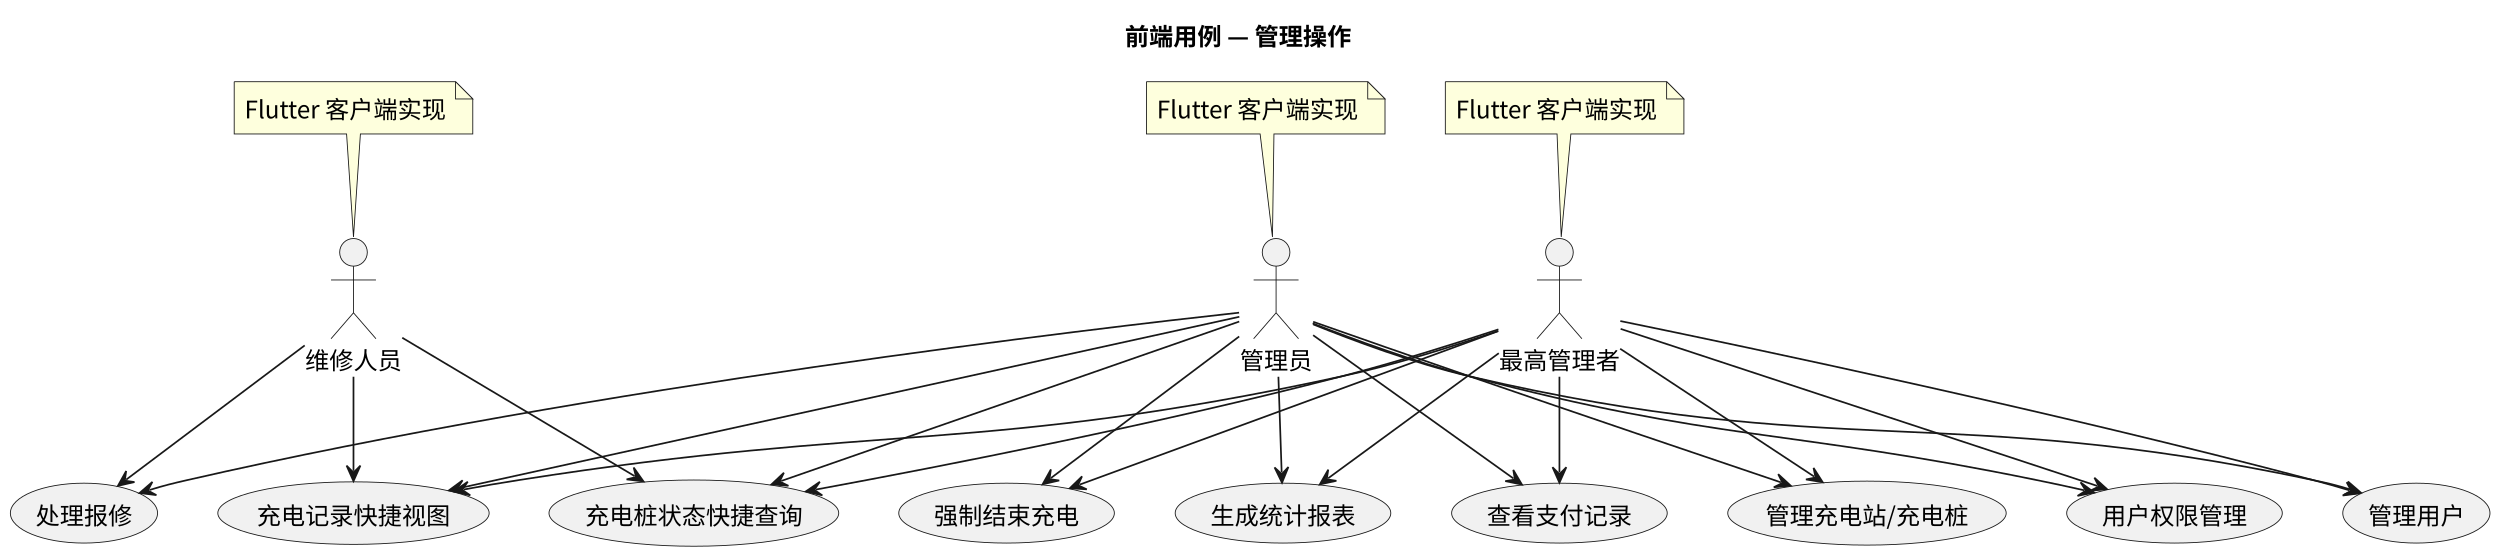
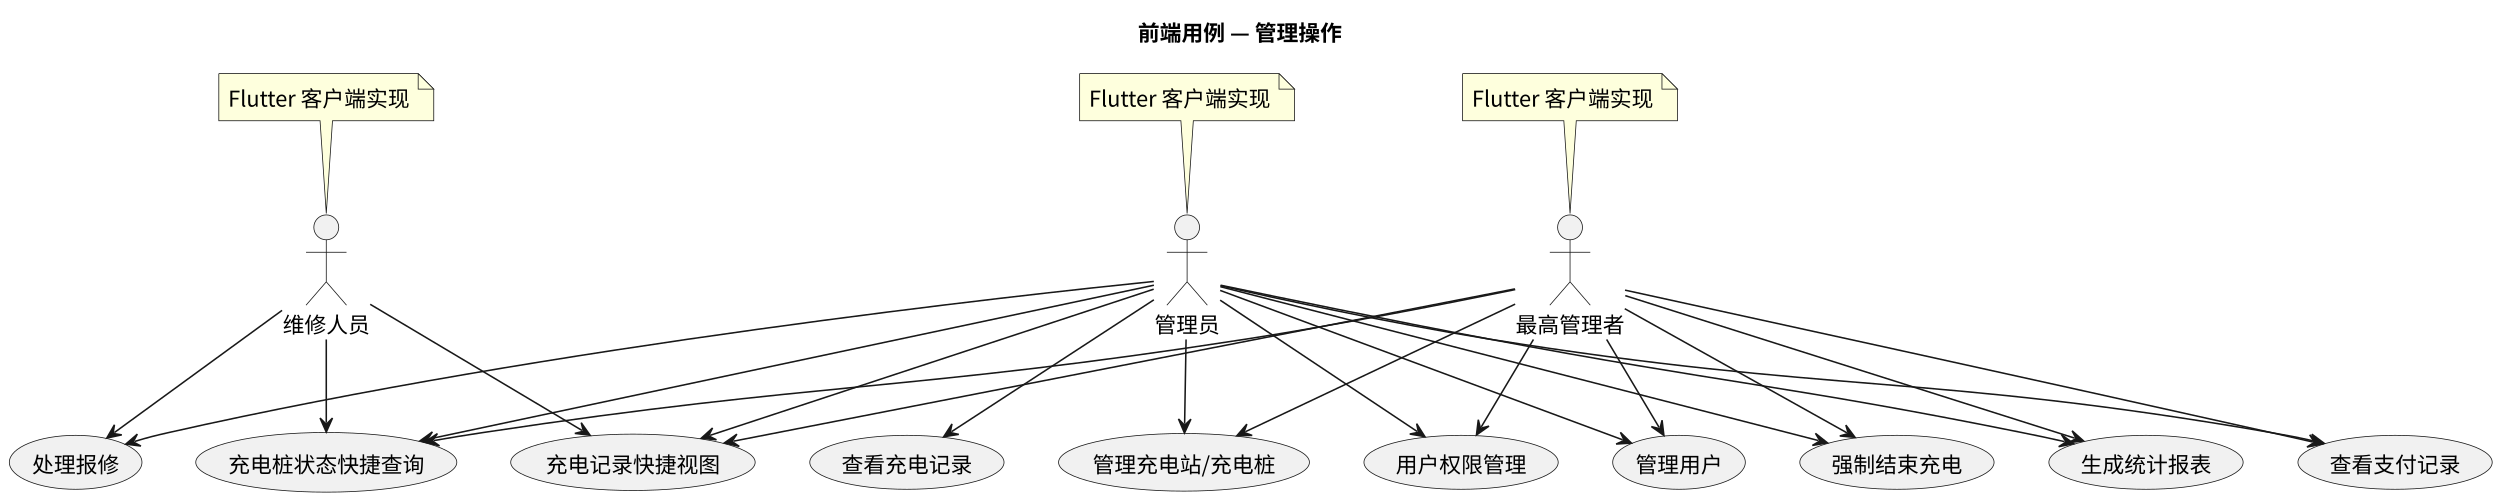
- <svg xmlns="http://www.w3.org/2000/svg" contentStyleType="text/css" data-diagram-type="DESCRIPTION" height="322px" preserveAspectRatio="none" style="width:1447px;height:322px;background:#FFFFFF;" version="1.1" viewBox="0 0 1447 322" width="1447px" zoomAndPan="magnify">
+ <svg xmlns="http://www.w3.org/2000/svg" contentStyleType="text/css" data-diagram-type="DESCRIPTION" height="322px" preserveAspectRatio="none" style="width:1606px;height:322px;background:#FFFFFF;" version="1.1" viewBox="0 0 1606 322" width="1606px" zoomAndPan="magnify">
  <defs />
  <g>
    <g class="title" data-source-line="3">
-       <text fill="#000000" font-family="Noto Sans CJK SC" font-size="14" font-weight="bold" lengthAdjust="spacing" textLength="131.067" x="651.064" y="26.24">前端用例 — 管理操作</text>
+       <text fill="#000000" font-family="Noto Sans CJK SC" font-size="14" font-weight="bold" lengthAdjust="spacing" textLength="131.067" x="730.963" y="26.24">前端用例 — 管理操作</text>
    </g>
    <g class="entity" data-entity="A" data-source-line="6" data-uid="ent0002" id="entity_A">
-       <ellipse cx="738.6" cy="146.052" fill="#F1F1F1" rx="8" ry="8" style="stroke:#181818;stroke-width:0.5;" />
-       <path d="M738.6,154.052 L738.6,181.052 M725.6,162.052 L751.6,162.052 M738.6,181.052 L725.6,196.052 M738.6,181.052 L751.6,196.052" fill="none" style="stroke:#181818;stroke-width:0.5;" />
-       <text fill="#000000" font-family="Noto Sans CJK SC" font-size="14" lengthAdjust="spacing" textLength="42" x="717.6" y="213.792">管理员</text>
+       <ellipse cx="762.6" cy="146.052" fill="#F1F1F1" rx="8" ry="8" style="stroke:#181818;stroke-width:0.5;" />
+       <path d="M762.6,154.052 L762.6,181.052 M749.6,162.052 L775.6,162.052 M762.6,181.052 L749.6,196.052 M762.6,181.052 L775.6,196.052" fill="none" style="stroke:#181818;stroke-width:0.5;" />
+       <text fill="#000000" font-family="Noto Sans CJK SC" font-size="14" lengthAdjust="spacing" textLength="42" x="741.6" y="213.792">管理员</text>
    </g>
    <g class="entity" data-entity="M" data-source-line="7" data-uid="ent0003" id="entity_M">
-       <ellipse cx="204.6" cy="146.052" fill="#F1F1F1" rx="8" ry="8" style="stroke:#181818;stroke-width:0.5;" />
-       <path d="M204.6,154.052 L204.6,181.052 M191.6,162.052 L217.6,162.052 M204.6,181.052 L191.6,196.052 M204.6,181.052 L217.6,196.052" fill="none" style="stroke:#181818;stroke-width:0.5;" />
-       <text fill="#000000" font-family="Noto Sans CJK SC" font-size="14" lengthAdjust="spacing" textLength="56" x="176.6" y="213.792">维修人员</text>
+       <ellipse cx="209.6" cy="146.052" fill="#F1F1F1" rx="8" ry="8" style="stroke:#181818;stroke-width:0.5;" />
+       <path d="M209.6,154.052 L209.6,181.052 M196.6,162.052 L222.6,162.052 M209.6,181.052 L196.6,196.052 M209.6,181.052 L222.6,196.052" fill="none" style="stroke:#181818;stroke-width:0.5;" />
+       <text fill="#000000" font-family="Noto Sans CJK SC" font-size="14" lengthAdjust="spacing" textLength="56" x="181.6" y="213.792">维修人员</text>
    </g>
    <g class="entity" data-entity="SA" data-source-line="8" data-uid="ent0004" id="entity_SA">
-       <ellipse cx="902.6" cy="146.052" fill="#F1F1F1" rx="8" ry="8" style="stroke:#181818;stroke-width:0.5;" />
-       <path d="M902.6,154.052 L902.6,181.052 M889.6,162.052 L915.6,162.052 M902.6,181.052 L889.6,196.052 M902.6,181.052 L915.6,196.052" fill="none" style="stroke:#181818;stroke-width:0.5;" />
-       <text fill="#000000" font-family="Noto Sans CJK SC" font-size="14" lengthAdjust="spacing" textLength="70" x="867.6" y="213.792">最高管理者</text>
+       <ellipse cx="1008.6" cy="146.052" fill="#F1F1F1" rx="8" ry="8" style="stroke:#181818;stroke-width:0.5;" />
+       <path d="M1008.6,154.052 L1008.6,181.052 M995.6,162.052 L1021.6,162.052 M1008.6,181.052 L995.6,196.052 M1008.6,181.052 L1021.6,196.052" fill="none" style="stroke:#181818;stroke-width:0.5;" />
+       <text fill="#000000" font-family="Noto Sans CJK SC" font-size="14" lengthAdjust="spacing" textLength="70" x="973.6" y="213.792">最高管理者</text>
    </g>
    <g class="entity" data-entity="GMN5" data-source-line="10" data-uid="ent0006" id="entity_GMN5">
-       <path d="M663.56,47.272 L663.56,77.544 A0,0 0 0 0 663.56,77.544 L729.36,77.544 L736.5,137.172 L737.36,77.544 L801.641,77.544 A0,0 0 0 0 801.641,77.544 L801.641,57.272 L791.641,47.272 L663.56,47.272 A0,0 0 0 0 663.56,47.272" fill="#FEFFDD" style="stroke:#181818;stroke-width:0.5;" />
-       <path d="M791.641,47.272 L791.641,57.272 L801.641,57.272 L791.641,47.272" fill="#FEFFDD" style="stroke:#181818;stroke-width:0.5;" />
-       <text fill="#000000" font-family="Noto Sans CJK SC" font-size="14" lengthAdjust="spacing" textLength="117.082" x="669.56" y="68.512">Flutter 客户端实现</text>
+       <path d="M693.56,47.272 L693.56,77.544 A0,0 0 0 0 693.56,77.544 L758.6,77.544 L762.6,137.172 L766.6,77.544 L831.641,77.544 A0,0 0 0 0 831.641,77.544 L831.641,57.272 L821.641,47.272 L693.56,47.272 A0,0 0 0 0 693.56,47.272" fill="#FEFFDD" style="stroke:#181818;stroke-width:0.5;" />
+       <path d="M821.641,47.272 L821.641,57.272 L831.641,57.272 L821.641,47.272" fill="#FEFFDD" style="stroke:#181818;stroke-width:0.5;" />
+       <text fill="#000000" font-family="Noto Sans CJK SC" font-size="14" lengthAdjust="spacing" textLength="117.082" x="699.56" y="68.512">Flutter 客户端实现</text>
    </g>
    <g class="entity" data-entity="GMN8" data-source-line="11" data-uid="ent0009" id="entity_GMN8">
-       <path d="M135.56,47.272 L135.56,77.544 A0,0 0 0 0 135.56,77.544 L200.6,77.544 L204.6,137.172 L208.6,77.544 L273.642,77.544 A0,0 0 0 0 273.642,77.544 L273.642,57.272 L263.642,47.272 L135.56,47.272 A0,0 0 0 0 135.56,47.272" fill="#FEFFDD" style="stroke:#181818;stroke-width:0.5;" />
-       <path d="M263.642,47.272 L263.642,57.272 L273.642,57.272 L263.642,47.272" fill="#FEFFDD" style="stroke:#181818;stroke-width:0.5;" />
-       <text fill="#000000" font-family="Noto Sans CJK SC" font-size="14" lengthAdjust="spacing" textLength="117.082" x="141.56" y="68.512">Flutter 客户端实现</text>
+       <path d="M140.56,47.272 L140.56,77.544 A0,0 0 0 0 140.56,77.544 L205.6,77.544 L209.6,137.172 L213.6,77.544 L278.642,77.544 A0,0 0 0 0 278.642,77.544 L278.642,57.272 L268.642,47.272 L140.56,47.272 A0,0 0 0 0 140.56,47.272" fill="#FEFFDD" style="stroke:#181818;stroke-width:0.5;" />
+       <path d="M268.642,47.272 L268.642,57.272 L278.642,57.272 L268.642,47.272" fill="#FEFFDD" style="stroke:#181818;stroke-width:0.5;" />
+       <text fill="#000000" font-family="Noto Sans CJK SC" font-size="14" lengthAdjust="spacing" textLength="117.082" x="146.56" y="68.512">Flutter 客户端实现</text>
    </g>
    <g class="entity" data-entity="GMN11" data-source-line="12" data-uid="ent0012" id="entity_GMN11">
-       <path d="M836.56,47.272 L836.56,77.544 A0,0 0 0 0 836.56,77.544 L901.22,77.544 L903.64,137.172 L909.22,77.544 L974.641,77.544 A0,0 0 0 0 974.641,77.544 L974.641,57.272 L964.641,47.272 L836.56,47.272 A0,0 0 0 0 836.56,47.272" fill="#FEFFDD" style="stroke:#181818;stroke-width:0.5;" />
-       <path d="M964.641,47.272 L964.641,57.272 L974.641,57.272 L964.641,47.272" fill="#FEFFDD" style="stroke:#181818;stroke-width:0.5;" />
-       <text fill="#000000" font-family="Noto Sans CJK SC" font-size="14" lengthAdjust="spacing" textLength="117.082" x="842.56" y="68.512">Flutter 客户端实现</text>
+       <path d="M939.56,47.272 L939.56,77.544 A0,0 0 0 0 939.56,77.544 L1004.6,77.544 L1008.6,137.172 L1012.6,77.544 L1077.641,77.544 A0,0 0 0 0 1077.641,77.544 L1077.641,57.272 L1067.641,47.272 L939.56,47.272 A0,0 0 0 0 939.56,47.272" fill="#FEFFDD" style="stroke:#181818;stroke-width:0.5;" />
+       <path d="M1067.641,47.272 L1067.641,57.272 L1077.641,57.272 L1067.641,47.272" fill="#FEFFDD" style="stroke:#181818;stroke-width:0.5;" />
+       <text fill="#000000" font-family="Noto Sans CJK SC" font-size="14" lengthAdjust="spacing" textLength="117.082" x="945.56" y="68.512">Flutter 客户端实现</text>
    </g>
    <g class="entity" data-entity="HR" data-source-line="14" data-uid="ent0014" id="entity_HR">
      <ellipse cx="48.598" cy="296.996" fill="#F1F1F1" rx="42.598" ry="17.334" style="stroke:#181818;stroke-width:0.5;" />
      <text fill="#000000" font-family="Noto Sans CJK SC" font-size="14" lengthAdjust="spacing" textLength="56" x="20.598" y="303.632">处理报修</text>
    </g>
    <g class="entity" data-entity="MM" data-source-line="15" data-uid="ent0015" id="entity_MM">
-       <ellipse cx="1080.604" cy="296.989" fill="#F1F1F1" rx="80.584" ry="18.517" style="stroke:#181818;stroke-width:0.5;" />
-       <text fill="#000000" font-family="Noto Sans CJK SC" font-size="14" lengthAdjust="spacing" textLength="117.487" x="1021.86" y="303.625">管理充电站/充电桩</text>
+       <ellipse cx="760.604" cy="296.989" fill="#F1F1F1" rx="80.584" ry="18.517" style="stroke:#181818;stroke-width:0.5;" />
+       <text fill="#000000" font-family="Noto Sans CJK SC" font-size="14" lengthAdjust="spacing" textLength="117.487" x="701.86" y="303.625">管理充电站/充电桩</text>
    </g>
    <g class="entity" data-entity="PM" data-source-line="16" data-uid="ent0016" id="entity_PM">
-       <ellipse cx="1258.597" cy="296.996" fill="#F1F1F1" rx="62.397" ry="17.334" style="stroke:#181818;stroke-width:0.5;" />
-       <text fill="#000000" font-family="Noto Sans CJK SC" font-size="14" lengthAdjust="spacing" textLength="84" x="1216.597" y="303.632">用户权限管理</text>
+       <ellipse cx="938.597" cy="296.996" fill="#F1F1F1" rx="62.397" ry="17.334" style="stroke:#181818;stroke-width:0.5;" />
+       <text fill="#000000" font-family="Noto Sans CJK SC" font-size="14" lengthAdjust="spacing" textLength="84" x="896.597" y="303.632">用户权限管理</text>
    </g>
    <g class="entity" data-entity="MU" data-source-line="17" data-uid="ent0017" id="entity_MU">
-       <ellipse cx="1398.598" cy="296.996" fill="#F1F1F1" rx="42.598" ry="17.334" style="stroke:#181818;stroke-width:0.5;" />
-       <text fill="#000000" font-family="Noto Sans CJK SC" font-size="14" lengthAdjust="spacing" textLength="56" x="1370.598" y="303.632">管理用户</text>
+       <ellipse cx="1078.598" cy="296.996" fill="#F1F1F1" rx="42.598" ry="17.334" style="stroke:#181818;stroke-width:0.5;" />
+       <text fill="#000000" font-family="Noto Sans CJK SC" font-size="14" lengthAdjust="spacing" textLength="56" x="1050.598" y="303.632">管理用户</text>
    </g>
    <g class="entity" data-entity="FSC" data-source-line="18" data-uid="ent0018" id="entity_FSC">
-       <ellipse cx="582.597" cy="296.996" fill="#F1F1F1" rx="62.397" ry="17.334" style="stroke:#181818;stroke-width:0.5;" />
-       <text fill="#000000" font-family="Noto Sans CJK SC" font-size="14" lengthAdjust="spacing" textLength="84" x="540.597" y="303.632">强制结束充电</text>
+       <ellipse cx="1218.597" cy="296.996" fill="#F1F1F1" rx="62.397" ry="17.334" style="stroke:#181818;stroke-width:0.5;" />
+       <text fill="#000000" font-family="Noto Sans CJK SC" font-size="14" lengthAdjust="spacing" textLength="84" x="1176.597" y="303.632">强制结束充电</text>
    </g>
    <g class="entity" data-entity="GS" data-source-line="19" data-uid="ent0019" id="entity_GS">
-       <ellipse cx="742.597" cy="296.996" fill="#F1F1F1" rx="62.397" ry="17.334" style="stroke:#181818;stroke-width:0.5;" />
-       <text fill="#000000" font-family="Noto Sans CJK SC" font-size="14" lengthAdjust="spacing" textLength="84" x="700.597" y="303.632">生成统计报表</text>
+       <ellipse cx="1378.597" cy="296.996" fill="#F1F1F1" rx="62.397" ry="17.334" style="stroke:#181818;stroke-width:0.5;" />
+       <text fill="#000000" font-family="Noto Sans CJK SC" font-size="14" lengthAdjust="spacing" textLength="84" x="1336.597" y="303.632">生成统计报表</text>
    </g>
    <g class="entity" data-entity="QC" data-source-line="20" data-uid="ent0020" id="entity_QC">
-       <ellipse cx="401.604" cy="296.993" fill="#F1F1F1" rx="83.854" ry="19.171" style="stroke:#181818;stroke-width:0.5;" />
-       <text fill="#000000" font-family="Noto Sans CJK SC" font-size="14" lengthAdjust="spacing" textLength="125.999" x="338.604" y="303.629">充电桩状态快捷查询</text>
+       <ellipse cx="209.604" cy="296.993" fill="#F1F1F1" rx="83.854" ry="19.171" style="stroke:#181818;stroke-width:0.5;" />
+       <text fill="#000000" font-family="Noto Sans CJK SC" font-size="14" lengthAdjust="spacing" textLength="125.999" x="146.605" y="303.629">充电桩状态快捷查询</text>
    </g>
    <g class="entity" data-entity="VPR" data-source-line="21" data-uid="ent0021" id="entity_VPR">
-       <ellipse cx="902.597" cy="296.996" fill="#F1F1F1" rx="62.397" ry="17.334" style="stroke:#181818;stroke-width:0.5;" />
-       <text fill="#000000" font-family="Noto Sans CJK SC" font-size="14" lengthAdjust="spacing" textLength="84" x="860.597" y="303.632">查看支付记录</text>
+       <ellipse cx="1538.597" cy="296.996" fill="#F1F1F1" rx="62.397" ry="17.334" style="stroke:#181818;stroke-width:0.5;" />
+       <text fill="#000000" font-family="Noto Sans CJK SC" font-size="14" lengthAdjust="spacing" textLength="84" x="1496.597" y="303.632">查看支付记录</text>
    </g>
-     <g class="entity" data-entity="QV" data-source-line="22" data-uid="ent0022" id="entity_QV">
-       <ellipse cx="204.598" cy="296.987" fill="#F1F1F1" rx="78.528" ry="18.105" style="stroke:#181818;stroke-width:0.5;" />
-       <text fill="#000000" font-family="Noto Sans CJK SC" font-size="14" lengthAdjust="spacing" textLength="111.999" x="148.598" y="303.623">充电记录快捷视图</text>
+     <g class="entity" data-entity="VCR" data-source-line="22" data-uid="ent0022" id="entity_VCR">
+       <ellipse cx="582.597" cy="296.996" fill="#F1F1F1" rx="62.397" ry="17.334" style="stroke:#181818;stroke-width:0.5;" />
+       <text fill="#000000" font-family="Noto Sans CJK SC" font-size="14" lengthAdjust="spacing" textLength="84" x="540.597" y="303.632">查看充电记录</text>
    </g>
-     <g class="link" data-entity-1="A" data-entity-2="HR" data-source-line="24" data-uid="lnk23" id="link_A_HR">
-       <path d="M717.18,180.972 C636.63,189.782 344.42,223.832 108.6,277.822 C99.47,279.912 95.451,280.897 86.501,283.617" fill="none" id="A-to-HR" style="stroke:#181818;stroke-width:1;" />
-       <polygon fill="#181818" points="80.76,285.362,90.534,286.572,85.544,283.908,88.208,278.918,80.76,285.362" style="stroke:#181818;stroke-width:1;" />
+     <g class="entity" data-entity="QV" data-source-line="23" data-uid="ent0023" id="entity_QV">
+       <ellipse cx="406.598" cy="296.987" fill="#F1F1F1" rx="78.528" ry="18.105" style="stroke:#181818;stroke-width:0.5;" />
+       <text fill="#000000" font-family="Noto Sans CJK SC" font-size="14" lengthAdjust="spacing" textLength="111.999" x="350.598" y="303.623">充电记录快捷视图</text>
    </g>
-     <g class="link" data-entity-1="A" data-entity-2="MM" data-source-line="25" data-uid="lnk24" id="link_A_MM">
-       <path d="M760.05,186.242 C782.58,194.162 819.05,206.952 850.6,217.822 C915.19,240.082 984.455,263.553 1030.785,279.193" fill="none" id="A-to-MM" style="stroke:#181818;stroke-width:1;" />
-       <polygon fill="#181818" points="1036.47,281.112,1029.222,274.443,1031.733,279.513,1026.663,282.023,1036.47,281.112" style="stroke:#181818;stroke-width:1;" />
+     <g class="link" data-entity-1="A" data-entity-2="HR" data-source-line="25" data-uid="lnk24" id="link_A_HR">
+       <path d="M741.22,180.792 C658.82,189.172 354.19,222.322 108.6,277.822 C99.47,279.882 95.442,280.871 86.502,283.581" fill="none" id="A-to-HR" style="stroke:#181818;stroke-width:1;" />
+       <polygon fill="#181818" points="80.76,285.322,90.533,286.539,85.545,283.871,88.213,278.883,80.76,285.322" style="stroke:#181818;stroke-width:1;" />
    </g>
-     <g class="link" data-entity-1="A" data-entity-2="PM" data-source-line="26" data-uid="lnk25" id="link_A_PM">
-       <path d="M759.76,187.192 C782.06,195.882 818.34,209.292 850.6,217.822 C993.87,255.712 1033.42,248.072 1178.6,277.822 C1189.48,280.052 1195.307,281.29 1206.287,283.77" fill="none" id="A-to-PM" style="stroke:#181818;stroke-width:1;" />
-       <polygon fill="#181818" points="1212.14,285.092,1204.242,279.207,1207.263,283.99,1202.48,287.011,1212.14,285.092" style="stroke:#181818;stroke-width:1;" />
+     <g class="link" data-entity-1="A" data-entity-2="MM" data-source-line="26" data-uid="lnk25" id="link_A_MM">
+       <path d="M761.93,218.072 C761.58,238.442 761.272,256.293 761.002,272.193" fill="none" id="A-to-MM" style="stroke:#181818;stroke-width:1;" />
+       <polygon fill="#181818" points="760.9,278.192,765.052,269.261,760.985,273.193,757.053,269.125,760.9,278.192" style="stroke:#181818;stroke-width:1;" />
    </g>
-     <g class="link" data-entity-1="A" data-entity-2="MU" data-source-line="27" data-uid="lnk26" id="link_A_MU">
-       <path d="M760.08,187.742 C782.33,196.752 818.3,210.282 850.6,217.822 C1063.4,267.482 1124.79,232.652 1338.6,277.822 C1347.76,279.752 1351.787,280.703 1360.737,283.413" fill="none" id="A-to-MU" style="stroke:#181818;stroke-width:1;" />
-       <polygon fill="#181818" points="1366.48,285.152,1359.025,278.715,1361.695,283.703,1356.707,286.372,1366.48,285.152" style="stroke:#181818;stroke-width:1;" />
+     <g class="link" data-entity-1="A" data-entity-2="PM" data-source-line="27" data-uid="lnk26" id="link_A_PM">
+       <path d="M783.83,192.832 C817.02,214.952 875.947,254.234 910.347,277.164" fill="none" id="A-to-PM" style="stroke:#181818;stroke-width:1;" />
+       <polygon fill="#181818" points="915.34,280.492,910.07,272.172,911.18,277.719,905.633,278.829,915.34,280.492" style="stroke:#181818;stroke-width:1;" />
    </g>
-     <g class="link" data-entity-1="A" data-entity-2="FSC" data-source-line="28" data-uid="lnk27" id="link_A_FSC">
-       <path d="M717.23,194.752 C687.28,217.272 637.935,254.386 608.255,276.706" fill="none" id="A-to-FSC" style="stroke:#181818;stroke-width:1;" />
-       <polygon fill="#181818" points="603.46,280.312,613.057,278.099,607.456,277.307,608.249,271.706,603.46,280.312" style="stroke:#181818;stroke-width:1;" />
+     <g class="link" data-entity-1="A" data-entity-2="MU" data-source-line="28" data-uid="lnk27" id="link_A_MU">
+       <path d="M783.82,186.562 C838.48,206.852 978.625,258.884 1042.395,282.554" fill="none" id="A-to-MU" style="stroke:#181818;stroke-width:1;" />
+       <polygon fill="#181818" points="1048.02,284.642,1040.974,277.76,1043.332,282.902,1038.191,285.26,1048.02,284.642" style="stroke:#181818;stroke-width:1;" />
    </g>
-     <g class="link" data-entity-1="A" data-entity-2="GS" data-source-line="29" data-uid="lnk28" id="link_A_GS">
-       <path d="M739.94,218.072 C740.65,238.972 741.286,257.545 741.826,273.425" fill="none" id="A-to-GS" style="stroke:#181818;stroke-width:1;" />
-       <polygon fill="#181818" points="742.03,279.422,745.722,270.291,741.86,274.425,737.726,270.563,742.03,279.422" style="stroke:#181818;stroke-width:1;" />
+     <g class="link" data-entity-1="A" data-entity-2="FSC" data-source-line="29" data-uid="lnk28" id="link_A_FSC">
+       <path d="M783.98,184.182 C854.06,202.212 1071.999,258.277 1168.169,283.017" fill="none" id="A-to-FSC" style="stroke:#181818;stroke-width:1;" />
+       <polygon fill="#181818" points="1173.98,284.512,1166.26,278.396,1169.138,283.266,1164.267,286.144,1173.98,284.512" style="stroke:#181818;stroke-width:1;" />
    </g>
-     <g class="link" data-entity-1="A" data-entity-2="QC" data-source-line="30" data-uid="lnk29" id="link_A_QC">
-       <path d="M717.26,186.112 C663.22,204.922 525.707,252.789 452.197,278.379" fill="none" id="A-to-QC" style="stroke:#181818;stroke-width:1;" />
-       <polygon fill="#181818" points="446.53,280.352,456.345,281.171,451.252,278.708,453.715,273.615,446.53,280.352" style="stroke:#181818;stroke-width:1;" />
+     <g class="link" data-entity-1="A" data-entity-2="GS" data-source-line="30" data-uid="lnk29" id="link_A_GS">
+       <path d="M784.09,183.202 C819.84,190.682 893.8,205.982 956.6,217.822 C1108.25,246.412 1147.31,247.392 1298.6,277.822 C1309.49,280.012 1315.317,281.23 1326.297,283.71" fill="none" id="A-to-GS" style="stroke:#181818;stroke-width:1;" />
+       <polygon fill="#181818" points="1332.15,285.032,1324.252,279.147,1327.273,283.93,1322.49,286.951,1332.15,285.032" style="stroke:#181818;stroke-width:1;" />
    </g>
-     <g class="link" data-entity-1="A" data-entity-2="QV" data-source-line="31" data-uid="lnk30" id="link_A_QV">
-       <path d="M717.33,183.352 C640.52,200.232 381.67,257.095 265.66,282.575" fill="none" id="A-to-QV" style="stroke:#181818;stroke-width:1;" />
-       <polygon fill="#181818" points="259.8,283.862,269.449,285.838,264.684,282.789,267.732,278.024,259.8,283.862" style="stroke:#181818;stroke-width:1;" />
+     <g class="link" data-entity-1="A" data-entity-2="QC" data-source-line="31" data-uid="lnk30" id="link_A_QC">
+       <path d="M741.26,183.212 C663.25,199.762 397.629,256.107 275.639,281.987" fill="none" id="A-to-QC" style="stroke:#181818;stroke-width:1;" />
+       <polygon fill="#181818" points="269.77,283.232,279.404,285.277,274.661,282.194,277.744,277.451,269.77,283.232" style="stroke:#181818;stroke-width:1;" />
    </g>
-     <g class="link" data-entity-1="A" data-entity-2="VPR" data-source-line="32" data-uid="lnk31" id="link_A_VPR">
-       <path d="M760.04,194.022 C791.38,216.442 844.52,254.452 876.01,276.972" fill="none" id="A-to-VPR" style="stroke:#181818;stroke-width:1;" />
-       <polygon fill="#181818" points="880.89,280.462,875.896,271.973,876.823,277.553,871.243,278.48,880.89,280.462" style="stroke:#181818;stroke-width:1;" />
+     <g class="link" data-entity-1="A" data-entity-2="QV" data-source-line="32" data-uid="lnk31" id="link_A_QV">
+       <path d="M741.13,185.762 C684.01,204.582 533.098,254.304 456.149,279.664" fill="none" id="A-to-QV" style="stroke:#181818;stroke-width:1;" />
+       <polygon fill="#181818" points="450.45,281.542,460.25,282.524,455.199,279.977,457.746,274.926,450.45,281.542" style="stroke:#181818;stroke-width:1;" />
    </g>
-     <g class="link" data-entity-1="M" data-entity-2="HR" data-source-line="33" data-uid="lnk32" id="link_M_HR">
-       <path d="M176.35,199.932 C145.09,223.432 100.335,257.086 73.035,277.616" fill="none" id="M-to-HR" style="stroke:#181818;stroke-width:1;" />
-       <polygon fill="#181818" points="68.24,281.222,77.837,279.01,72.236,278.217,73.029,272.616,68.24,281.222" style="stroke:#181818;stroke-width:1;" />
+     <g class="link" data-entity-1="A" data-entity-2="VCR" data-source-line="33" data-uid="lnk32" id="link_A_VCR">
+       <path d="M741.24,192.602 C707.34,214.692 646.487,254.357 611.227,277.327" fill="none" id="A-to-VCR" style="stroke:#181818;stroke-width:1;" />
+       <polygon fill="#181818" points="606.2,280.602,615.924,279.041,610.389,277.873,611.558,272.338,606.2,280.602" style="stroke:#181818;stroke-width:1;" />
    </g>
-     <g class="link" data-entity-1="M" data-entity-2="QV" data-source-line="34" data-uid="lnk33" id="link_M_QV">
-       <path d="M204.6,218.072 C204.6,238.572 204.6,256.602 204.6,272.502" fill="none" id="M-to-QV" style="stroke:#181818;stroke-width:1;" />
-       <polygon fill="#181818" points="204.6,278.502,208.6,269.502,204.6,273.502,200.6,269.502,204.6,278.502" style="stroke:#181818;stroke-width:1;" />
+     <g class="link" data-entity-1="A" data-entity-2="VPR" data-source-line="34" data-uid="lnk33" id="link_A_VPR">
+       <path d="M784.03,183.592 C819.68,191.622 893.5,207.702 956.6,217.822 C1178.46,253.402 1237.18,239.552 1458.6,277.822 C1469.83,279.762 1475.996,280.947 1487.216,283.467" fill="none" id="A-to-VPR" style="stroke:#181818;stroke-width:1;" />
+       <polygon fill="#181818" points="1493.07,284.782,1485.165,278.907,1488.191,283.686,1483.412,286.712,1493.07,284.782" style="stroke:#181818;stroke-width:1;" />
    </g>
-     <g class="link" data-entity-1="M" data-entity-2="QC" data-source-line="35" data-uid="lnk34" id="link_M_QC">
-       <path d="M232.82,195.492 C269.95,217.602 329.725,253.192 367.305,275.572" fill="none" id="M-to-QC" style="stroke:#181818;stroke-width:1;" />
-       <polygon fill="#181818" points="372.46,278.642,366.774,270.6,368.164,276.084,362.681,277.474,372.46,278.642" style="stroke:#181818;stroke-width:1;" />
+     <g class="link" data-entity-1="M" data-entity-2="HR" data-source-line="35" data-uid="lnk34" id="link_M_HR">
+       <path d="M181.18,199.382 C148.87,222.932 101.769,257.248 73.449,277.888" fill="none" id="M-to-HR" style="stroke:#181818;stroke-width:1;" />
+       <polygon fill="#181818" points="68.6,281.422,78.229,279.354,72.641,278.477,73.517,272.889,68.6,281.422" style="stroke:#181818;stroke-width:1;" />
    </g>
-     <g class="link" data-entity-1="SA" data-entity-2="MM" data-source-line="36" data-uid="lnk35" id="link_SA_MM">
-       <path d="M937.76,201.862 C972.31,224.632 1019.19,255.52 1049.99,275.82" fill="none" id="SA-to-MM" style="stroke:#181818;stroke-width:1;" />
-       <polygon fill="#181818" points="1055,279.122,1049.687,270.829,1050.825,276.37,1045.284,277.509,1055,279.122" style="stroke:#181818;stroke-width:1;" />
+     <g class="link" data-entity-1="M" data-entity-2="QV" data-source-line="36" data-uid="lnk35" id="link_M_QV">
+       <path d="M237.82,195.492 C275.49,217.922 336.595,254.302 373.905,276.522" fill="none" id="M-to-QV" style="stroke:#181818;stroke-width:1;" />
+       <polygon fill="#181818" points="379.06,279.592,373.374,271.55,374.764,277.034,369.281,278.423,379.06,279.592" style="stroke:#181818;stroke-width:1;" />
    </g>
-     <g class="link" data-entity-1="SA" data-entity-2="PM" data-source-line="37" data-uid="lnk36" id="link_SA_PM">
-       <path d="M938.03,190.362 C1005.04,212.442 1144.131,258.274 1213.841,281.244" fill="none" id="SA-to-PM" style="stroke:#181818;stroke-width:1;" />
-       <polygon fill="#181818" points="1219.54,283.122,1212.244,276.506,1214.791,281.557,1209.74,284.104,1219.54,283.122" style="stroke:#181818;stroke-width:1;" />
+     <g class="link" data-entity-1="M" data-entity-2="QC" data-source-line="37" data-uid="lnk36" id="link_M_QC">
+       <path d="M209.6,218.072 C209.6,238.172 209.6,255.672 209.6,271.562" fill="none" id="M-to-QC" style="stroke:#181818;stroke-width:1;" />
+       <polygon fill="#181818" points="209.6,277.562,213.6,268.562,209.6,272.562,205.6,268.562,209.6,277.562" style="stroke:#181818;stroke-width:1;" />
    </g>
-     <g class="link" data-entity-1="SA" data-entity-2="MU" data-source-line="38" data-uid="lnk37" id="link_SA_MU">
-       <path d="M937.84,185.822 C1012.27,201.072 1190.77,238.682 1338.6,277.822 C1347.44,280.162 1351.186,281.188 1359.966,283.838" fill="none" id="SA-to-MU" style="stroke:#181818;stroke-width:1;" />
-       <polygon fill="#181818" points="1365.71,285.572,1358.25,279.142,1360.923,284.127,1355.938,286.801,1365.71,285.572" style="stroke:#181818;stroke-width:1;" />
+     <g class="link" data-entity-1="SA" data-entity-2="MM" data-source-line="38" data-uid="lnk37" id="link_SA_MM">
+       <path d="M973.33,195.372 C925.72,217.882 846.894,255.166 799.974,277.366" fill="none" id="SA-to-MM" style="stroke:#181818;stroke-width:1;" />
+       <polygon fill="#181818" points="794.55,279.932,804.396,279.698,799.07,277.793,800.975,272.467,794.55,279.932" style="stroke:#181818;stroke-width:1;" />
    </g>
-     <g class="link" data-entity-1="SA" data-entity-2="FSC" data-source-line="39" data-uid="lnk38" id="link_SA_FSC">
-       <path d="M867.13,191.682 C805.94,214.112 686.813,257.787 624.843,280.507" fill="none" id="SA-to-FSC" style="stroke:#181818;stroke-width:1;" />
-       <polygon fill="#181818" points="619.21,282.572,629.037,283.229,623.904,280.851,626.283,275.718,619.21,282.572" style="stroke:#181818;stroke-width:1;" />
+     <g class="link" data-entity-1="SA" data-entity-2="PM" data-source-line="39" data-uid="lnk38" id="link_SA_PM">
+       <path d="M985.09,218.072 C972.62,238.972 961.035,258.39 951.556,274.27" fill="none" id="SA-to-PM" style="stroke:#181818;stroke-width:1;" />
+       <polygon fill="#181818" points="948.48,279.422,956.528,273.745,951.043,275.129,949.659,269.644,948.48,279.422" style="stroke:#181818;stroke-width:1;" />
    </g>
-     <g class="link" data-entity-1="SA" data-entity-2="GS" data-source-line="40" data-uid="lnk39" id="link_SA_GS">
-       <path d="M867.49,204.432 C835.84,227.632 795.178,257.433 768.728,276.833" fill="none" id="SA-to-GS" style="stroke:#181818;stroke-width:1;" />
-       <polygon fill="#181818" points="763.89,280.382,773.513,278.284,767.922,277.425,768.782,271.834,763.89,280.382" style="stroke:#181818;stroke-width:1;" />
+     <g class="link" data-entity-1="SA" data-entity-2="MU" data-source-line="40" data-uid="lnk39" id="link_SA_MU">
+       <path d="M1032.1,218.072 C1044.65,239.102 1056.345,258.7 1065.815,274.57" fill="none" id="SA-to-MU" style="stroke:#181818;stroke-width:1;" />
+       <polygon fill="#181818" points="1068.89,279.722,1067.713,269.944,1066.328,275.428,1060.843,274.043,1068.89,279.722" style="stroke:#181818;stroke-width:1;" />
    </g>
-     <g class="link" data-entity-1="SA" data-entity-2="QC" data-source-line="41" data-uid="lnk40" id="link_SA_QC">
-       <path d="M867.28,190.642 C842.17,198.912 807.53,209.812 776.6,217.822 C668.76,245.742 547.401,269.505 472.301,283.344" fill="none" id="SA-to-QC" style="stroke:#181818;stroke-width:1;" />
-       <polygon fill="#181818" points="466.4,284.432,475.976,286.735,471.317,283.526,474.526,278.867,466.4,284.432" style="stroke:#181818;stroke-width:1;" />
+     <g class="link" data-entity-1="SA" data-entity-2="FSC" data-source-line="41" data-uid="lnk40" id="link_SA_FSC">
+       <path d="M1043.75,198.322 C1085.43,221.602 1148.752,256.976 1186.452,278.036" fill="none" id="SA-to-FSC" style="stroke:#181818;stroke-width:1;" />
+       <polygon fill="#181818" points="1191.69,280.962,1185.784,273.081,1187.325,278.524,1181.882,280.065,1191.69,280.962" style="stroke:#181818;stroke-width:1;" />
    </g>
-     <g class="link" data-entity-1="SA" data-entity-2="QV" data-source-line="42" data-uid="lnk41" id="link_SA_QV">
-       <path d="M867.2,191.512 C842.19,200.122 807.72,211.082 776.6,217.822 C568.2,262.952 511.23,244.642 300.6,277.822 C288.28,279.762 281.018,280.982 268.518,283.312" fill="none" id="SA-to-QV" style="stroke:#181818;stroke-width:1;" />
-       <polygon fill="#181818" points="262.62,284.412,272.201,286.695,267.535,283.496,270.735,278.83,262.62,284.412" style="stroke:#181818;stroke-width:1;" />
+     <g class="link" data-entity-1="SA" data-entity-2="GS" data-source-line="42" data-uid="lnk41" id="link_SA_GS">
+       <path d="M1044.07,189.932 C1113.26,211.862 1260.051,258.409 1332.781,281.469" fill="none" id="SA-to-GS" style="stroke:#181818;stroke-width:1;" />
+       <polygon fill="#181818" points="1338.5,283.282,1331.13,276.749,1333.734,281.771,1328.712,284.375,1338.5,283.282" style="stroke:#181818;stroke-width:1;" />
    </g>
-     <g class="link" data-entity-1="SA" data-entity-2="VPR" data-source-line="43" data-uid="lnk42" id="link_SA_VPR">
-       <path d="M902.6,218.072 C902.6,238.972 902.6,257.542 902.6,273.422" fill="none" id="SA-to-VPR" style="stroke:#181818;stroke-width:1;" />
-       <polygon fill="#181818" points="902.6,279.422,906.6,270.422,902.6,274.422,898.6,270.422,902.6,279.422" style="stroke:#181818;stroke-width:1;" />
+     <g class="link" data-entity-1="SA" data-entity-2="QC" data-source-line="43" data-uid="lnk42" id="link_SA_QC">
+       <path d="M973.39,186.022 C932.11,194.462 861.6,208.352 800.6,217.822 C583.79,251.452 527.54,245.052 310.6,277.822 C298.35,279.672 291.219,280.812 278.719,283.012" fill="none" id="SA-to-QC" style="stroke:#181818;stroke-width:1;" />
+       <polygon fill="#181818" points="272.81,284.052,282.367,286.431,277.734,283.185,280.98,278.552,272.81,284.052" style="stroke:#181818;stroke-width:1;" />
+     </g>
+     <g class="link" data-entity-1="SA" data-entity-2="QV" data-source-line="44" data-uid="lnk43" id="link_SA_QV">
+       <path d="M973.19,185.582 C873.38,205.032 594.919,259.294 471.189,283.404" fill="none" id="SA-to-QV" style="stroke:#181818;stroke-width:1;" />
+       <polygon fill="#181818" points="465.3,284.552,474.899,286.757,470.208,283.596,473.369,278.904,465.3,284.552" style="stroke:#181818;stroke-width:1;" />
+     </g>
+     <g class="link" data-entity-1="SA" data-entity-2="VPR" data-source-line="45" data-uid="lnk44" id="link_SA_VPR">
+       <path d="M1043.91,186.382 C1119.83,202.952 1304.22,243.282 1458.6,277.822 C1469.3,280.212 1474.948,281.485 1485.799,283.945" fill="none" id="SA-to-VPR" style="stroke:#181818;stroke-width:1;" />
+       <polygon fill="#181818" points="1491.65,285.272,1483.757,279.381,1486.774,284.166,1481.988,287.183,1491.65,285.272" style="stroke:#181818;stroke-width:1;" />
    </g>
  </g>
</svg>
